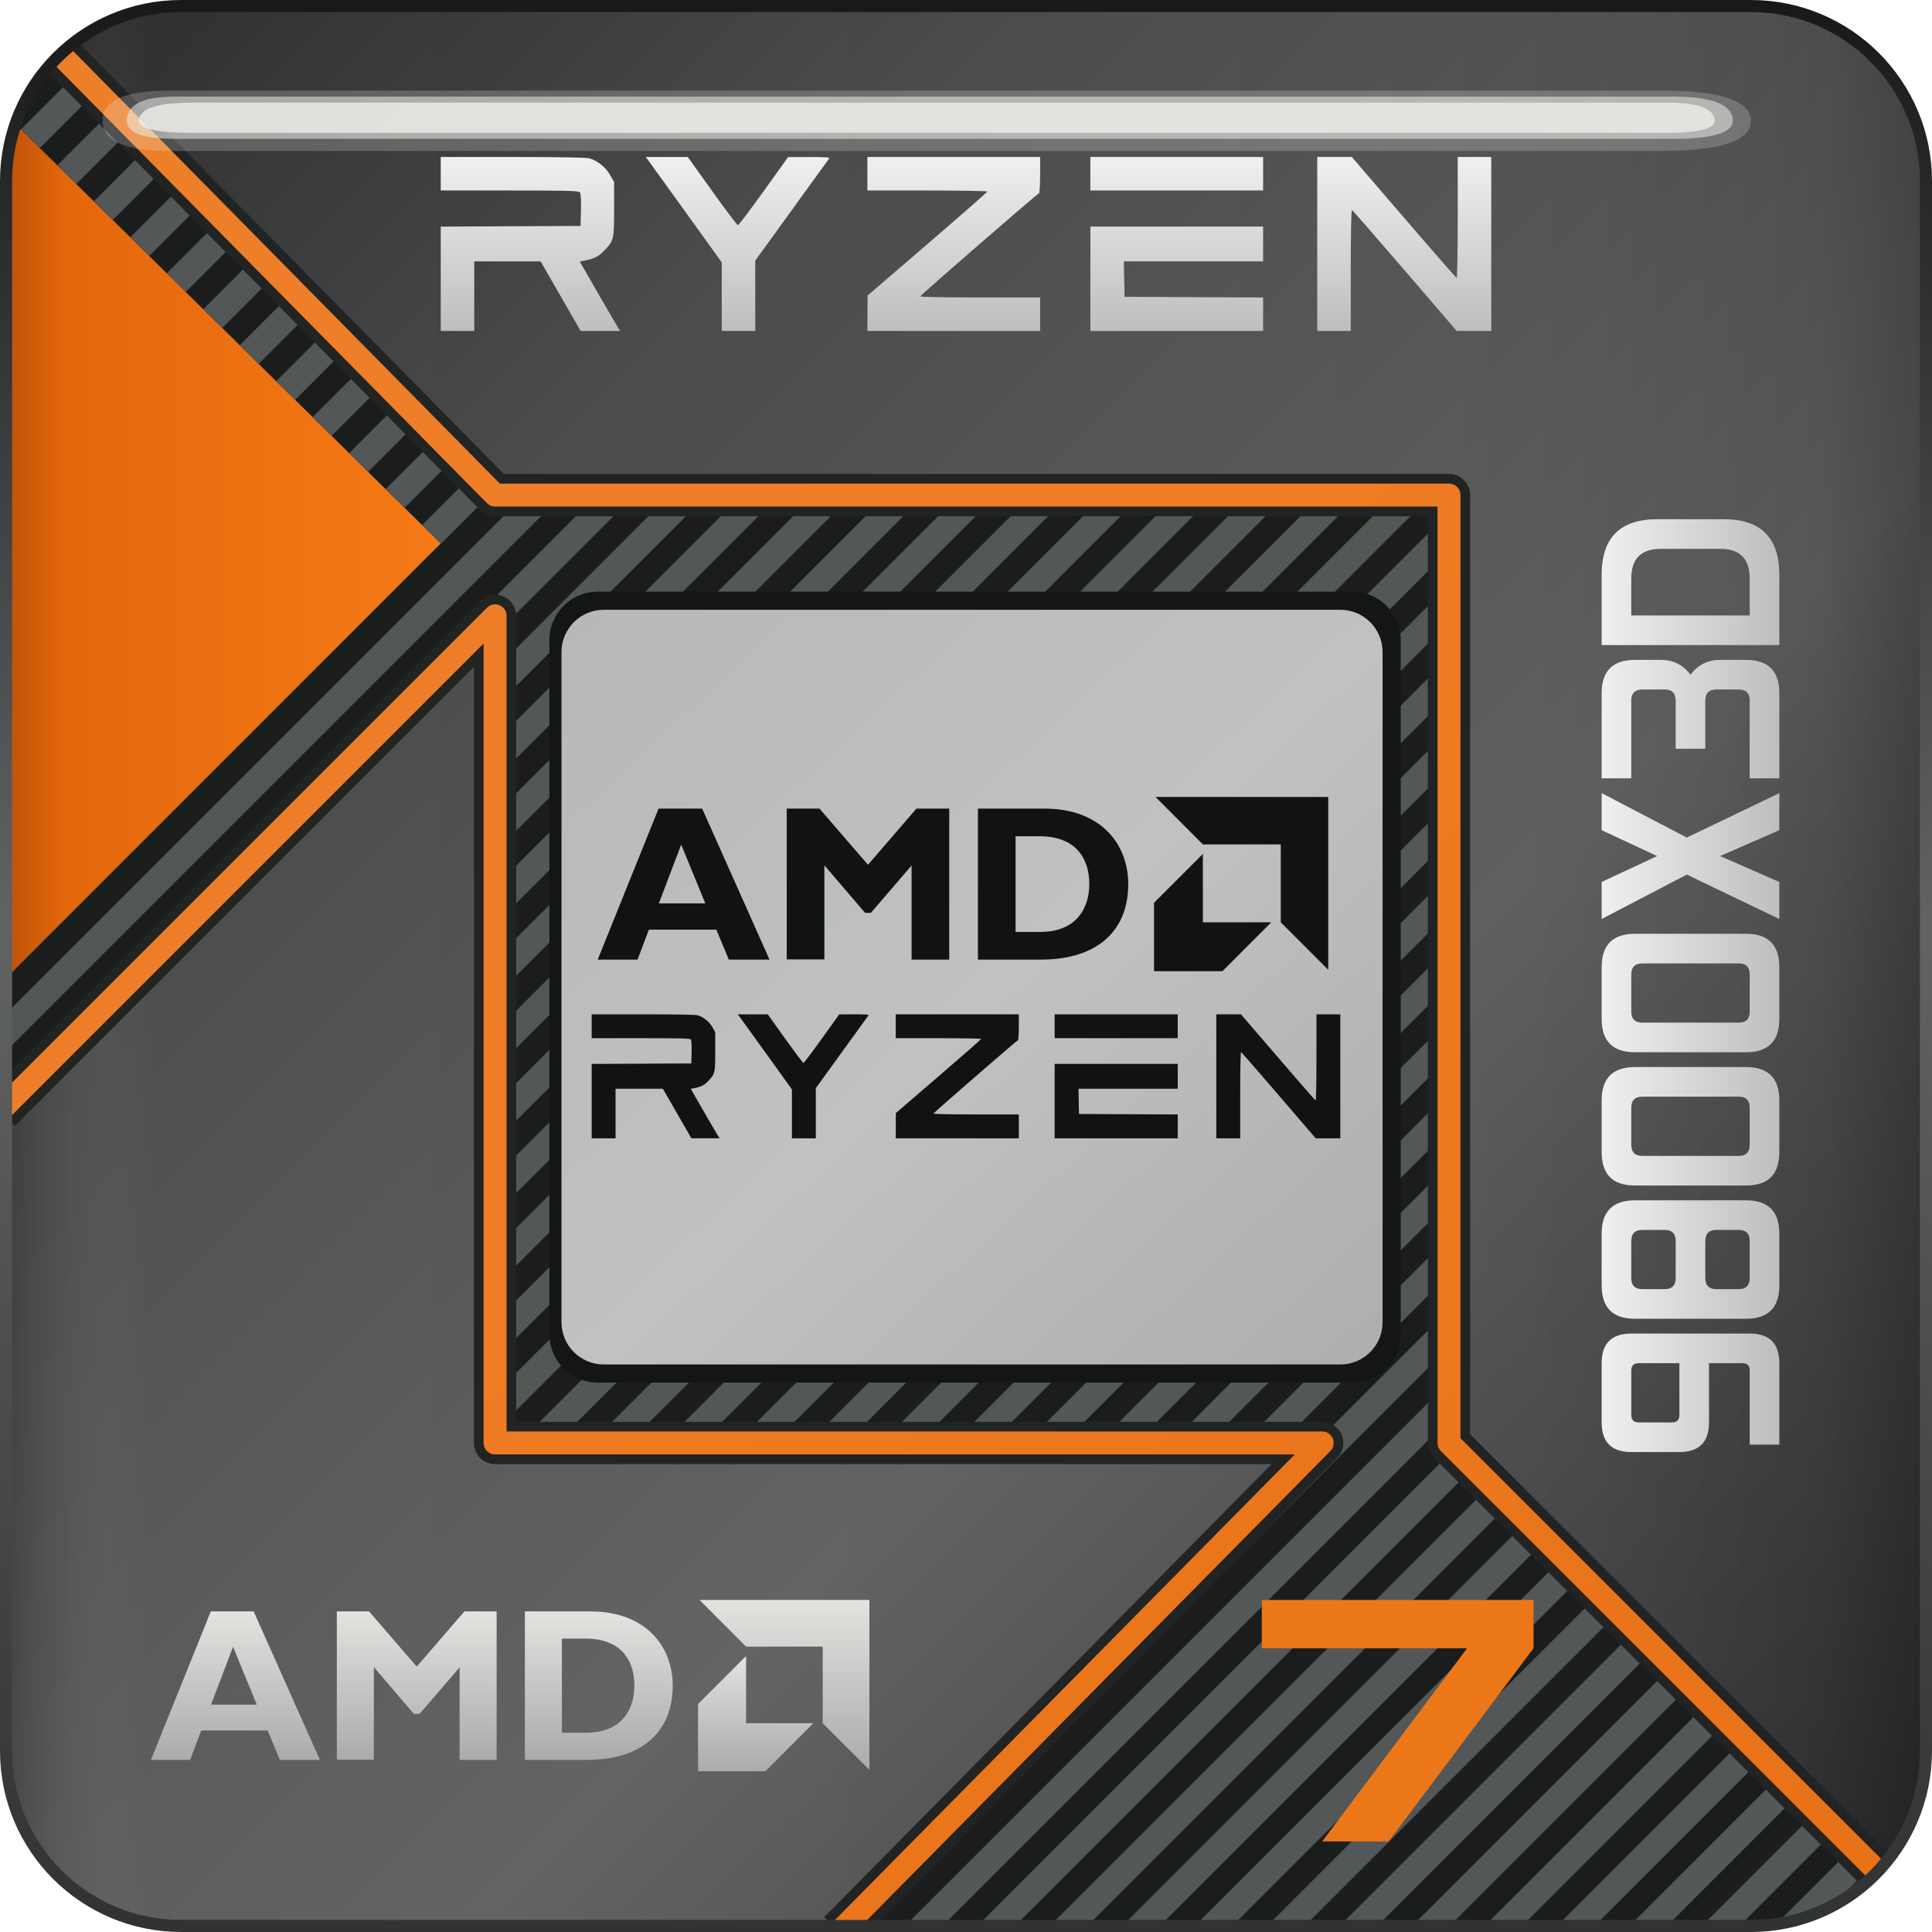
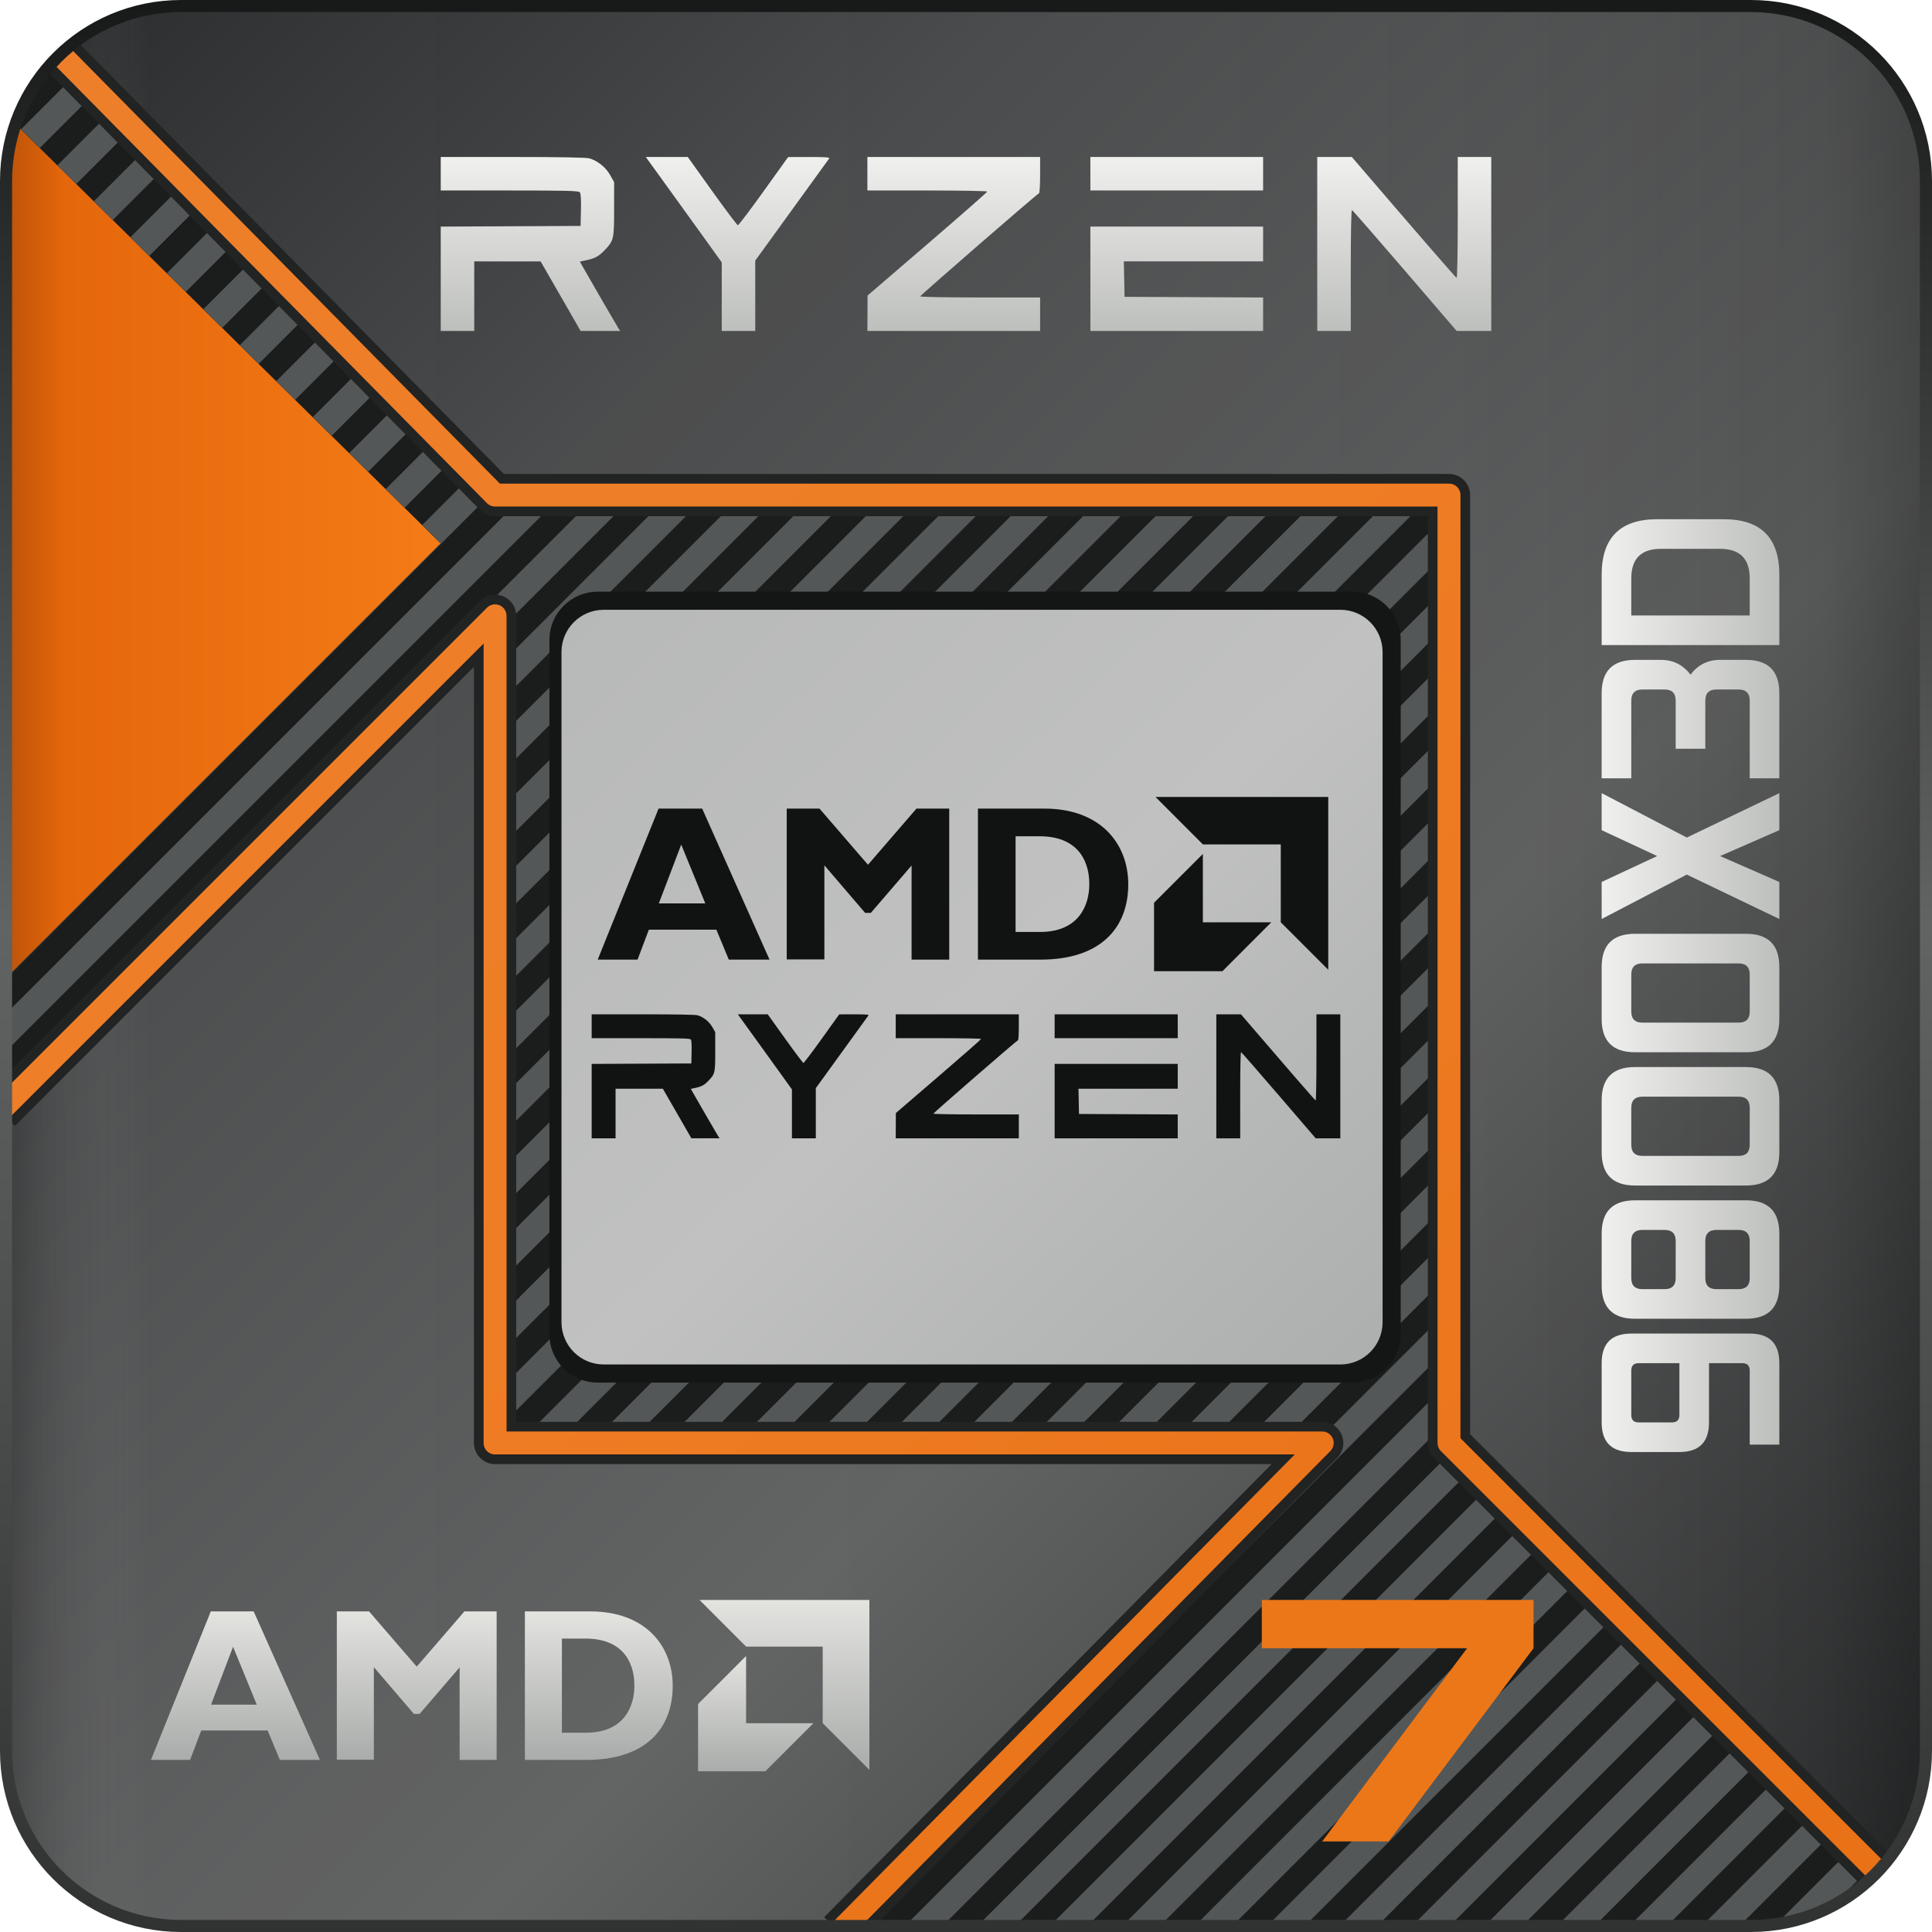
<svg xmlns="http://www.w3.org/2000/svg" width="320" height="320" viewBox="0 0 320 320">
  <defs>
    <linearGradient id="body-metal" x1="0" y1="0" x2="1" y2="1">
      <stop offset="0" stop-color="#202223" />
      <stop offset=".27" stop-color="#454647" />
      <stop offset=".62" stop-color="#5d5e5e" />
      <stop offset="1" stop-color="#292b2c" />
    </linearGradient>
    <linearGradient id="body-crosslight" x1="0" y1="0" x2="1" y2="0">
      <stop offset="0" stop-color="#000000" stop-opacity=".24" />
      <stop offset=".08" stop-color="#ffffff" stop-opacity=".04" />
      <stop offset=".62" stop-color="#ffffff" stop-opacity=".03" />
      <stop offset=".94" stop-color="#000000" stop-opacity=".08" />
      <stop offset="1" stop-color="#000000" stop-opacity=".28" />
    </linearGradient>
    <linearGradient id="body-edge" x1="0" y1="0" x2="0" y2="1">
      <stop offset="0" stop-color="#171818" />
      <stop offset=".48" stop-color="#626363" />
      <stop offset="1" stop-color="#303232" />
    </linearGradient>
    <linearGradient id="orange-wedge" x1="0" y1="0" x2="1" y2="0">
      <stop offset="0" stop-color="#b95108" />
      <stop offset=".15" stop-color="#e5670b" />
      <stop offset="1" stop-color="#f47b17" />
    </linearGradient>
    <linearGradient id="orange-line" x1="0" y1="0" x2="1" y2="1">
      <stop offset="0" stop-color="#ed7f2a" />
      <stop offset=".46" stop-color="#ef7d25" />
      <stop offset="1" stop-color="#e97116" />
    </linearGradient>
    <linearGradient id="center-metal" x1="0" y1="0" x2="1" y2="1">
      <stop offset="0" stop-color="#b7b8b8" />
      <stop offset=".52" stop-color="#c0c1c0" />
      <stop offset="1" stop-color="#acafae" />
    </linearGradient>
    <linearGradient id="brand-silver" x1="0" y1="0" x2="0" y2="1">
      <stop offset="0" stop-color="#f0f0ef" />
      <stop offset=".5" stop-color="#d7d8d6" />
      <stop offset="1" stop-color="#bdbfbd" />
    </linearGradient>
    <linearGradient id="lower-silver" x1="0" y1="0" x2="0" y2="1">
      <stop offset="0" stop-color="#e3e3e0" />
      <stop offset="1" stop-color="#a9acaa" />
    </linearGradient>
    <clipPath id="outer-clip">
      <rect x="1" y="1" width="318" height="318" rx="29" />
    </clipPath>
    <clipPath id="track-clip">
      <path d="M 0 0 L 87 82 H 241 V 239 L 320 318 V 320 H 139 L 219 239 H 82 V 102 L 0 185 V 163 L 73 90 L 0 18 Z" />
    </clipPath>
  </defs>
  <g clip-path="url(#outer-clip)">
    <rect width="320" height="320" fill="url(#body-metal)" />
    <rect width="320" height="320" fill="url(#body-crosslight)" />
    <path d="M 0 18 L 73 90 L 0 163 Z" fill="url(#orange-wedge)" />
    <path d="M 0 0 L 87 82 H 241 V 239 L 320 318 V 320 H 139 L 219 239 H 82 V 102 L 0 185 V 163 L 73 90 L 0 18 Z" fill="#1b1d1d" />
    <g clip-path="url(#track-clip)" fill="none" stroke="#535758" stroke-width="4.4">
      <path d="M -350 330 L 0 -20" />
      <path d="M -338 330 L 12 -20" />
      <path d="M -326 330 L 24 -20" />
      <path d="M -314 330 L 36 -20" />
      <path d="M -302 330 L 48 -20" />
      <path d="M -290 330 L 60 -20" />
      <path d="M -278 330 L 72 -20" />
      <path d="M -266 330 L 84 -20" />
      <path d="M -254 330 L 96 -20" />
      <path d="M -242 330 L 108 -20" />
      <path d="M -230 330 L 120 -20" />
      <path d="M -218 330 L 132 -20" />
      <path d="M -206 330 L 144 -20" />
      <path d="M -194 330 L 156 -20" />
      <path d="M -182 330 L 168 -20" />
      <path d="M -170 330 L 180 -20" />
      <path d="M -158 330 L 192 -20" />
      <path d="M -146 330 L 204 -20" />
      <path d="M -134 330 L 216 -20" />
      <path d="M -122 330 L 228 -20" />
      <path d="M -110 330 L 240 -20" />
      <path d="M -98 330 L 252 -20" />
      <path d="M -86 330 L 264 -20" />
      <path d="M -74 330 L 276 -20" />
      <path d="M -62 330 L 288 -20" />
      <path d="M -50 330 L 300 -20" />
      <path d="M -38 330 L 312 -20" />
      <path d="M -26 330 L 324 -20" />
      <path d="M -14 330 L 336 -20" />
      <path d="M -2 330 L 348 -20" />
      <path d="M 10 330 L 360 -20" />
      <path d="M 22 330 L 372 -20" />
      <path d="M 34 330 L 384 -20" />
      <path d="M 46 330 L 396 -20" />
      <path d="M 58 330 L 408 -20" />
      <path d="M 70 330 L 420 -20" />
      <path d="M 82 330 L 432 -20" />
      <path d="M 94 330 L 444 -20" />
      <path d="M 106 330 L 456 -20" />
      <path d="M 118 330 L 468 -20" />
      <path d="M 130 330 L 480 -20" />
      <path d="M 142 330 L 492 -20" />
      <path d="M 154 330 L 504 -20" />
      <path d="M 166 330 L 516 -20" />
      <path d="M 178 330 L 528 -20" />
      <path d="M 190 330 L 540 -20" />
      <path d="M 202 330 L 552 -20" />
      <path d="M 214 330 L 564 -20" />
      <path d="M 226 330 L 576 -20" />
      <path d="M 238 330 L 588 -20" />
      <path d="M 250 330 L 600 -20" />
      <path d="M 262 330 L 612 -20" />
      <path d="M 274 330 L 624 -20" />
      <path d="M 286 330 L 636 -20" />
      <path d="M 298 330 L 648 -20" />
      <path d="M 310 330 L 660 -20" />
      <path d="M 322 330 L 672 -20" />
      <path d="M 334 330 L 684 -20" />
    </g>
    <path d="M 9 8 L 82 82 H 240 V 239 L 313 312" fill="none" stroke="#222323" stroke-width="7" stroke-linejoin="round" />
    <path d="M 0 184 L 82 102 V 239 H 219 L 139 320" fill="none" stroke="#222323" stroke-width="7" stroke-linejoin="round" />
    <path d="M 9 8 L 82 82 H 240 V 239 L 313 312" fill="none" stroke="url(#orange-line)" stroke-width="3.8" stroke-linejoin="round" />
    <path d="M 0 184 L 82 102 V 239 H 219 L 139 320" fill="none" stroke="url(#orange-line)" stroke-width="3.8" stroke-linejoin="round" />
    <rect x="91" y="98" width="141" height="131" rx="8" fill="#141616" />
    <rect x="93" y="101" width="136" height="125" rx="7" fill="url(#center-metal)" />
-     <path d="M 28 15 H 275 Q 290 15 290 20 Q 290 25 275 25 H 28 Q 17 25 17 20 Q 17 15 28 15 Z" fill="#f2f1ee" opacity=".22" />
-     <path d="M 29 16 H 277 Q 287 16 287 20 Q 287 23 277 23 H 29 Q 21 23 21 20 Q 21 16 29 16 Z" fill="#eeefeb" opacity=".53" />
-     <path d="M 32 17 H 276 Q 284 17 284 20 Q 284 22 276 22 H 32 Q 23 22 23 20 Q 23 17 32 17 Z" fill="#eeeeea" opacity=".8" />
  </g>
  <rect x="1" y="1" width="318" height="318" rx="29" fill="none" stroke="url(#body-edge)" stroke-width="2" />
  <g transform="translate(73 26) scale(0.2134969) translate(-54 -237)" fill="url(#brand-silver)">
    <path d="m 54,331.509 v -40.491 l 54.25,-0.259 54.25,-0.259 0.282,-12.359 c 0.188,-8.258 -0.101,-12.821 -0.872,-13.75 C 160.95,263.235 151.738,263 107.378,263 H 54 v -13 -13 l 55.75,0.006 c 34.859,0.003 57.128,0.388 59.427,1.027 6.337,1.76 12.887,6.991 16.239,12.967 l 3.084,5.5 v 21 c 0,23.422 -0.202,24.295 -7.36,31.832 -4.422,4.656 -7.472,6.331 -14.125,7.758 l -5.085,1.091 2.353,4.16 c 5.965,10.543 26.166,45.398 27.479,47.41 l 1.468,2.25 -15.365,-0.02 -15.365,-0.02 -5.572,-9.73 c -3.065,-5.351 -10.04,-17.482 -15.5,-26.958 L 131.5,318.043 105.75,318.021 80,318 v 27 27 H 67 54 Z m 218,13.884 V 318.786 L 260.793,303.143 C 254.63,294.539 241.371,276.137 231.33,262.25 L 213.074,237 h 16.284 16.284 l 18.929,26.448 c 10.411,14.547 19.391,26.472 19.956,26.5 0.565,0.029 9.565,-11.858 20,-26.415 L 323.5,237.067 l 16.372,-0.034 c 12.943,-0.027 16.173,0.228 15.421,1.216 -0.523,0.688 -6.956,9.575 -14.295,19.75 -14.797,20.513 -32.033,44.332 -38.67,53.438 L 298,317.375 V 344.688 372 H 285 272 Z M 385.066,358.25 385.132,344.5 431.566,304.584 C 457.105,282.63 478,264.292 478,263.834 478,263.375 457.075,263 431.5,263 H 385 v -13 -13 h 67 67 v 13.917 c 0,7.654 -0.392,14.067 -0.871,14.25 C 516.408,265.826 426,344.31 426,345.145 426,345.615 446.925,346 472.5,346 H 519 v 13 13 h -67 -67 l 0.066,-13.75 z M 558,331.5 V 291 h 67 67 v 13.5 13.5 h -54.028 -54.028 l 0.278,13.75 0.278,13.75 53.75,0.259 53.75,0.259 V 359.009 372 h -67 -67 z m 176,-27 V 237 h 13.414 13.414 l 8.336,9.729 c 38.248,44.636 72.251,83.829 72.969,84.105 0.482,0.185 0.868,-20.564 0.868,-46.75 L 843,237 h 13 13 V 304.5 372 H 855.595 842.191 L 802.031,325.25 C 779.944,299.538 761.451,278.35 760.936,278.167 760.363,277.963 760,296.102 760,324.917 V 372 H 747 734 Z M 558,250 v -13 h 67 67 v 13 13 H 625 558 Z" />
  </g>
  <g transform="translate(99 132) scale(0.8660178)" fill="#111313">
    <path d="M33,31.14H25.21l-2.37-5.72H9.92L7.76,31.14H.14L11.78,2.26h8.34Zm-16.89-22L11.83,20.39h8.89Z" transform="translate(-0.14 -0.03)" />
    <path d="M61.1,2.26h6.27V31.14h-7.2v-18l-7.79,9.06h-1.1L43.49,13.1v18h-7.2V2.26h6.27L51.83,13Z" transform="translate(-0.14 -0.03)" />
    <path d="M85.61,2.26c10.54,0,16,6.56,16,14.48,0,8.3-5.25,14.4-16.77,14.4H72.86V2.26ZM80.06,25.85h4.7c7.24,0,9.4-4.91,9.4-9.15,0-5-2.67-9.15-9.48-9.15H80.06Z" transform="translate(-0.14 -0.03)" />
    <polygon points="130.64 9.08 115.75 9.08 106.68 0 139.72 0 139.72 33.05 130.64 23.97 130.64 9.08" />
    <polygon points="115.74 23.98 115.74 10.9 106.4 20.24 106.4 33.33 119.48 33.33 128.82 23.98 115.74 23.98" />
  </g>
  <g transform="translate(98 168) scale(0.1521472) translate(-54 -237)" fill="#111313">
    <path d="m 54,331.509 v -40.491 l 54.25,-0.259 54.25,-0.259 0.282,-12.359 c 0.188,-8.258 -0.101,-12.821 -0.872,-13.75 C 160.95,263.235 151.738,263 107.378,263 H 54 v -13 -13 l 55.75,0.006 c 34.859,0.003 57.128,0.388 59.427,1.027 6.337,1.76 12.887,6.991 16.239,12.967 l 3.084,5.5 v 21 c 0,23.422 -0.202,24.295 -7.36,31.832 -4.422,4.656 -7.472,6.331 -14.125,7.758 l -5.085,1.091 2.353,4.16 c 5.965,10.543 26.166,45.398 27.479,47.41 l 1.468,2.25 -15.365,-0.02 -15.365,-0.02 -5.572,-9.73 c -3.065,-5.351 -10.04,-17.482 -15.5,-26.958 L 131.5,318.043 105.75,318.021 80,318 v 27 27 H 67 54 Z m 218,13.884 V 318.786 L 260.793,303.143 C 254.63,294.539 241.371,276.137 231.33,262.25 L 213.074,237 h 16.284 16.284 l 18.929,26.448 c 10.411,14.547 19.391,26.472 19.956,26.5 0.565,0.029 9.565,-11.858 20,-26.415 L 323.5,237.067 l 16.372,-0.034 c 12.943,-0.027 16.173,0.228 15.421,1.216 -0.523,0.688 -6.956,9.575 -14.295,19.75 -14.797,20.513 -32.033,44.332 -38.67,53.438 L 298,317.375 V 344.688 372 H 285 272 Z M 385.066,358.25 385.132,344.5 431.566,304.584 C 457.105,282.63 478,264.292 478,263.834 478,263.375 457.075,263 431.5,263 H 385 v -13 -13 h 67 67 v 13.917 c 0,7.654 -0.392,14.067 -0.871,14.25 C 516.408,265.826 426,344.31 426,345.145 426,345.615 446.925,346 472.5,346 H 519 v 13 13 h -67 -67 l 0.066,-13.75 z M 558,331.5 V 291 h 67 67 v 13.5 13.5 h -54.028 -54.028 l 0.278,13.75 0.278,13.75 53.75,0.259 53.75,0.259 V 359.009 372 h -67 -67 z m 176,-27 V 237 h 13.414 13.414 l 8.336,9.729 c 38.248,44.636 72.251,83.829 72.969,84.105 0.482,0.185 0.868,-20.564 0.868,-46.75 L 843,237 h 13 13 V 304.5 372 H 855.595 842.191 L 802.031,325.25 C 779.944,299.538 761.451,278.35 760.936,278.167 760.363,277.963 760,296.102 760,324.917 V 372 H 747 734 Z M 558,250 v -13 h 67 67 v 13 13 H 625 558 Z" />
  </g>
  <g transform="translate(25 265) scale(0.8517034)" fill="url(#lower-silver)">
    <path d="M33,31.14H25.21l-2.37-5.72H9.92L7.76,31.14H.14L11.78,2.26h8.34Zm-16.89-22L11.83,20.39h8.89Z" transform="translate(-0.14 -0.03)" />
    <path d="M61.1,2.26h6.27V31.14h-7.2v-18l-7.79,9.06h-1.1L43.49,13.1v18h-7.2V2.26h6.27L51.83,13Z" transform="translate(-0.14 -0.03)" />
    <path d="M85.61,2.26c10.54,0,16,6.56,16,14.48,0,8.3-5.25,14.4-16.77,14.4H72.86V2.26ZM80.06,25.85h4.7c7.24,0,9.4-4.91,9.4-9.15,0-5-2.67-9.15-9.48-9.15H80.06Z" transform="translate(-0.14 -0.03)" />
    <polygon points="130.64 9.08 115.75 9.08 106.68 0 139.72 0 139.72 33.05 130.64 23.97 130.64 9.08" />
    <polygon points="115.74 23.98 115.74 10.9 106.4 20.24 106.4 33.33 119.48 33.33 128.82 23.98 115.74 23.98" />
  </g>
  <g transform="translate(260 86)">
    <g transform="translate(5.285714 154.5) rotate(-90) scale(.6130952)" fill="url(#brand-silver)">
      <g fill-rule="evenodd">
        <path d="M 8 0 H 24 Q 32 0 32 8 V 40 Q 32 48 24 48 H 2 V 40 H 22 Q 24 40 24 38 V 29 H 8 Q 0 29 0 21 V 8 Q 0 0 8 0 Z M 10 8 Q 8 8 8 10 V 19 Q 8 21 10 21 H 24 V 10 Q 24 8 22 8 Z" transform="translate(0 0)" />
        <path d="M 9 0 H 23 Q 32 0 32 9 V 39 Q 32 48 23 48 H 9 Q 0 48 0 39 V 9 Q 0 0 9 0 Z M 11 8 Q 8 8 8 11 V 17 Q 8 20 11 20 H 21 Q 24 20 24 17 V 11 Q 24 8 21 8 Z M 11 28 Q 8 28 8 31 V 37 Q 8 40 11 40 H 21 Q 24 40 24 37 V 31 Q 24 28 21 28 Z" transform="translate(36 0)" />
        <path d="M 9 0 H 23 Q 32 0 32 9 V 39 Q 32 48 23 48 H 9 Q 0 48 0 39 V 9 Q 0 0 9 0 Z M 11 8 Q 8 8 8 11 V 37 Q 8 40 11 40 H 21 Q 24 40 24 37 V 11 Q 24 8 21 8 Z" transform="translate(72 0)" />
        <path d="M 9 0 H 23 Q 32 0 32 9 V 39 Q 32 48 23 48 H 9 Q 0 48 0 39 V 9 Q 0 0 9 0 Z M 11 8 Q 8 8 8 11 V 37 Q 8 40 11 40 H 21 Q 24 40 24 37 V 11 Q 24 8 21 8 Z" transform="translate(108 0)" />
        <path d="M 0 0 H 10 L 17 15 L 24 0 H 34 L 22 23 L 34 48 H 24 L 17 32 L 10 48 H 0 L 12 23 Z" transform="translate(144 0)" />
        <path d="M 0 0 H 23 Q 32 0 32 9 V 16 Q 32 21 28 24 Q 32 27 32 32 V 39 Q 32 48 23 48 H 0 V 40 H 21 Q 24 40 24 37 V 31 Q 24 28 21 28 H 8 V 20 H 21 Q 24 20 24 17 V 11 Q 24 8 21 8 H 0 Z" transform="translate(182 0)" />
        <path d="M 0 0 H 19 Q 34 0 34 15 V 33 Q 34 48 19 48 H 0 Z M 8 8 V 40 H 18 Q 26 40 26 32 V 16 Q 26 8 18 8 Z" transform="translate(218 0)" />
      </g>
    </g>
  </g>
  <g transform="translate(209 265)">
    <g fill="#ec7719">
      <path d="M 0 0 H 45 V 8 L 21 40 H 10 L 34 8 H 0 Z" />
    </g>
  </g>
</svg>
